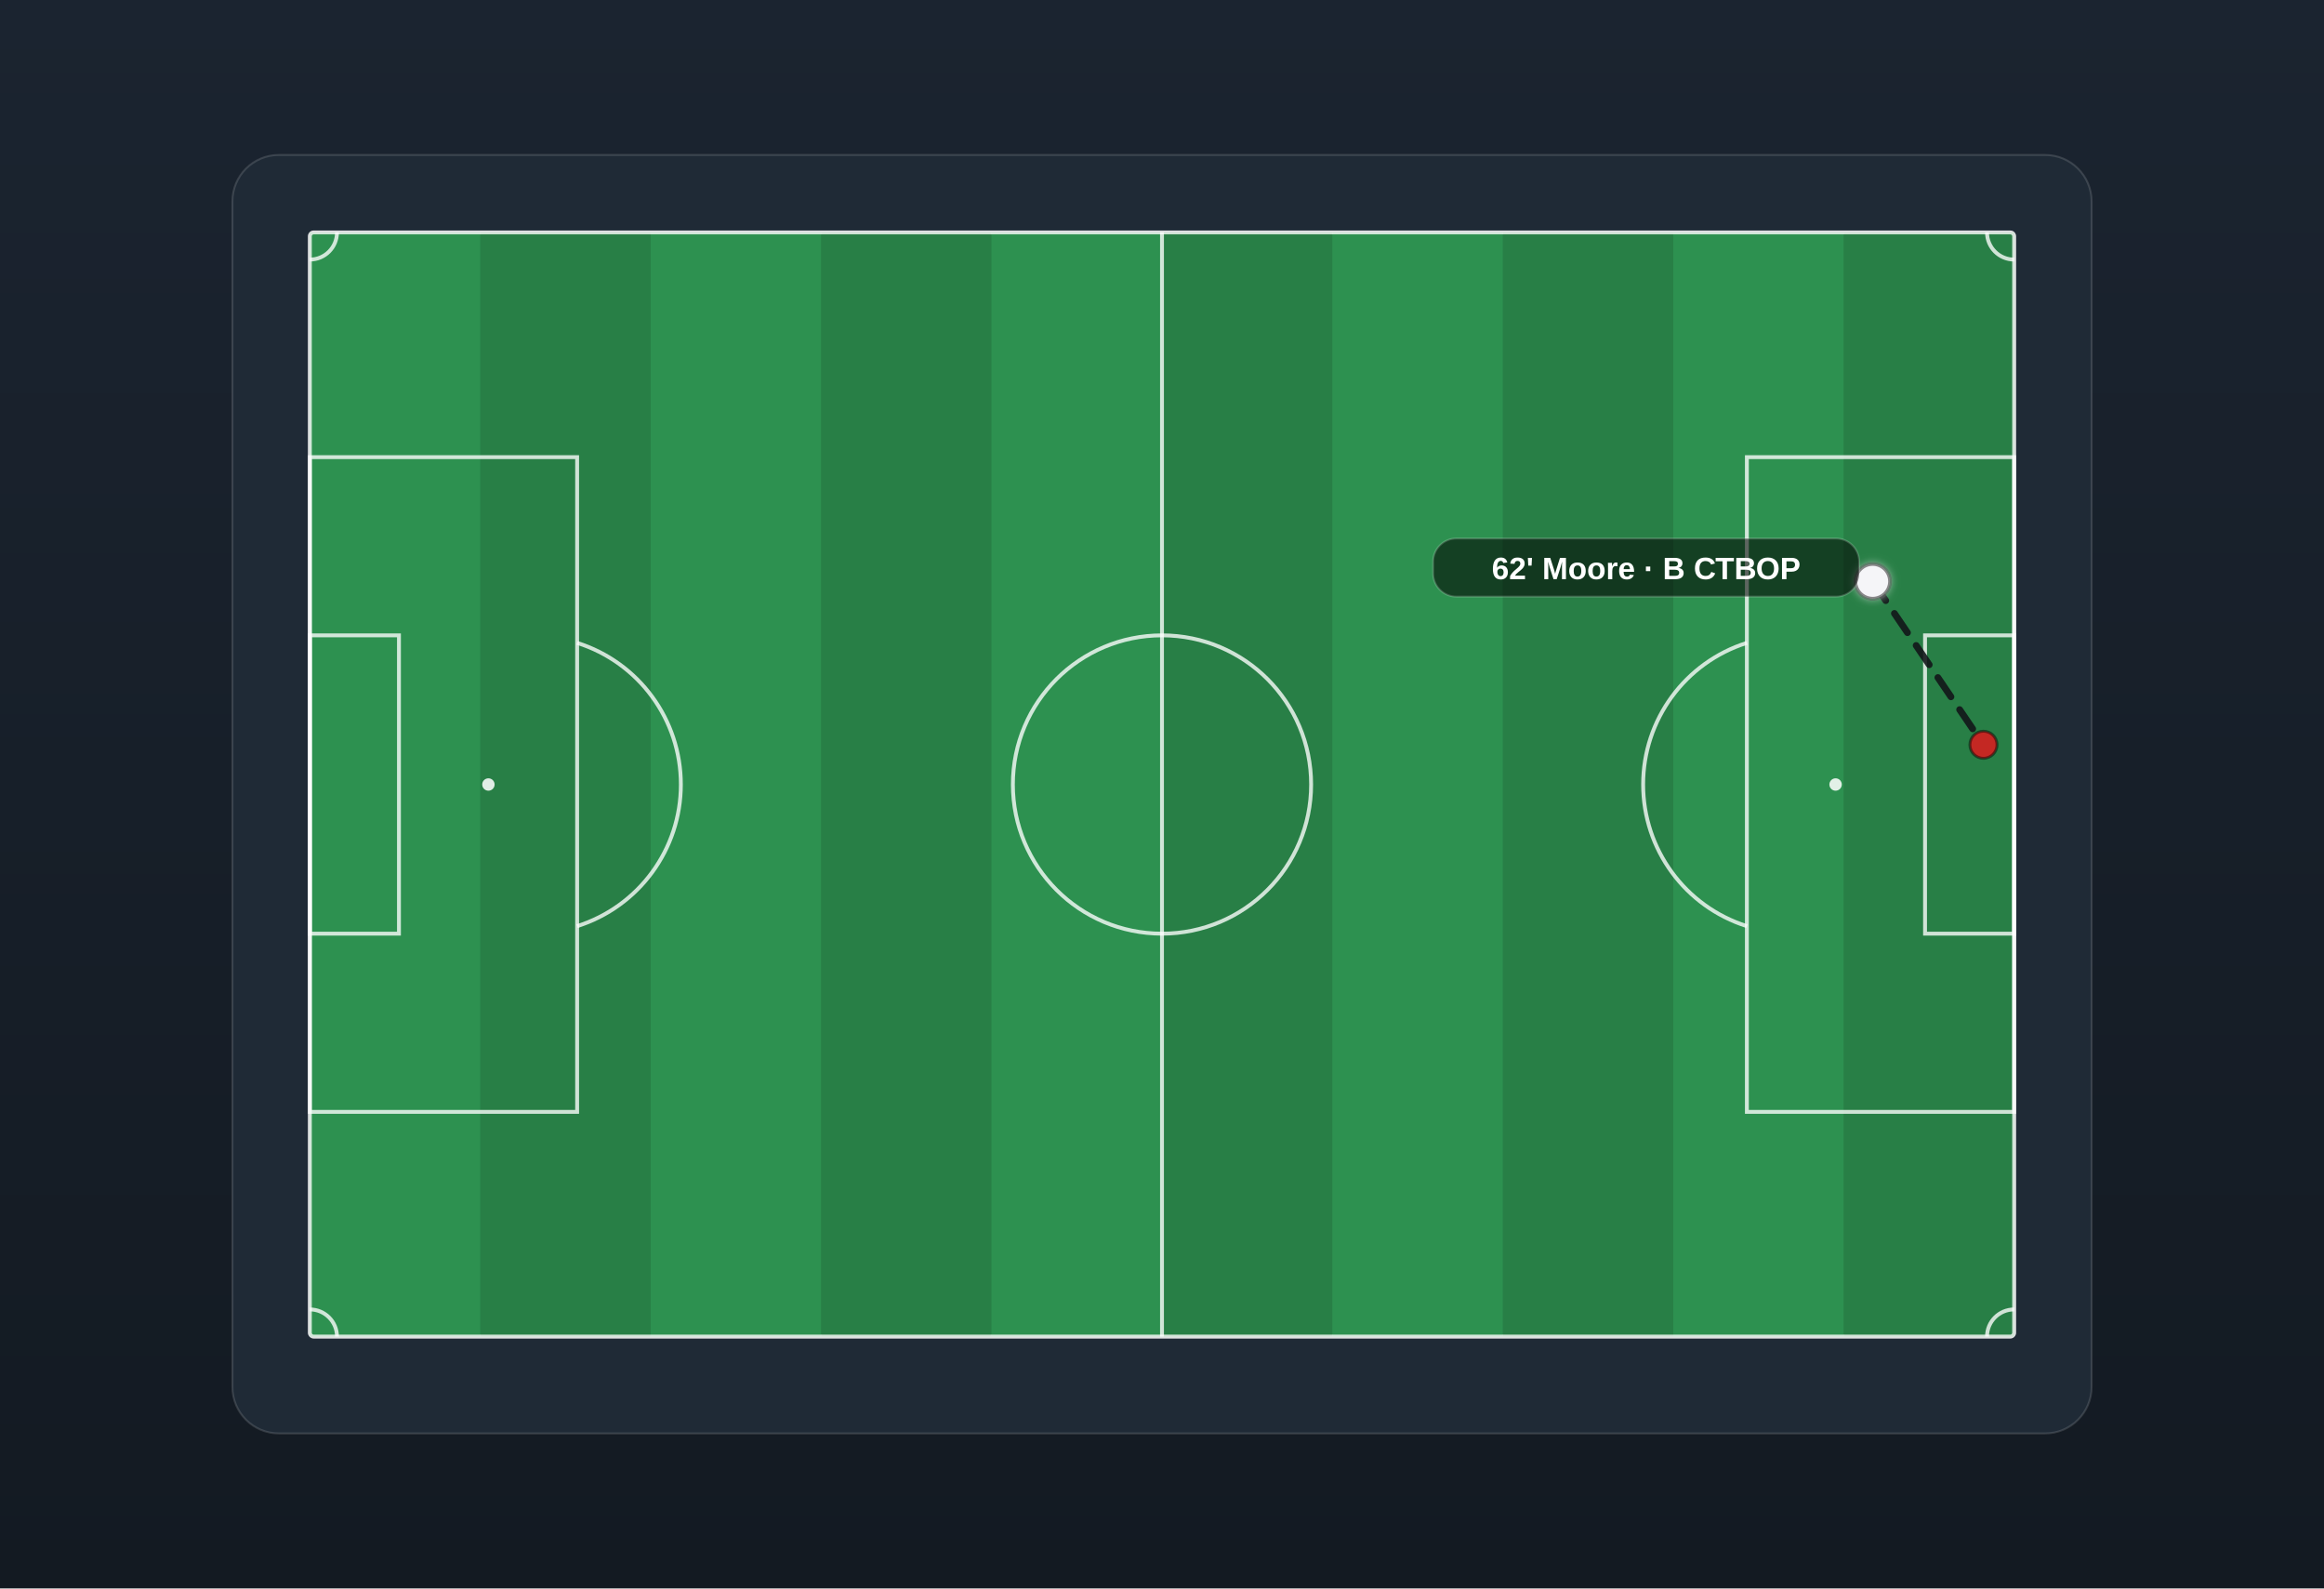
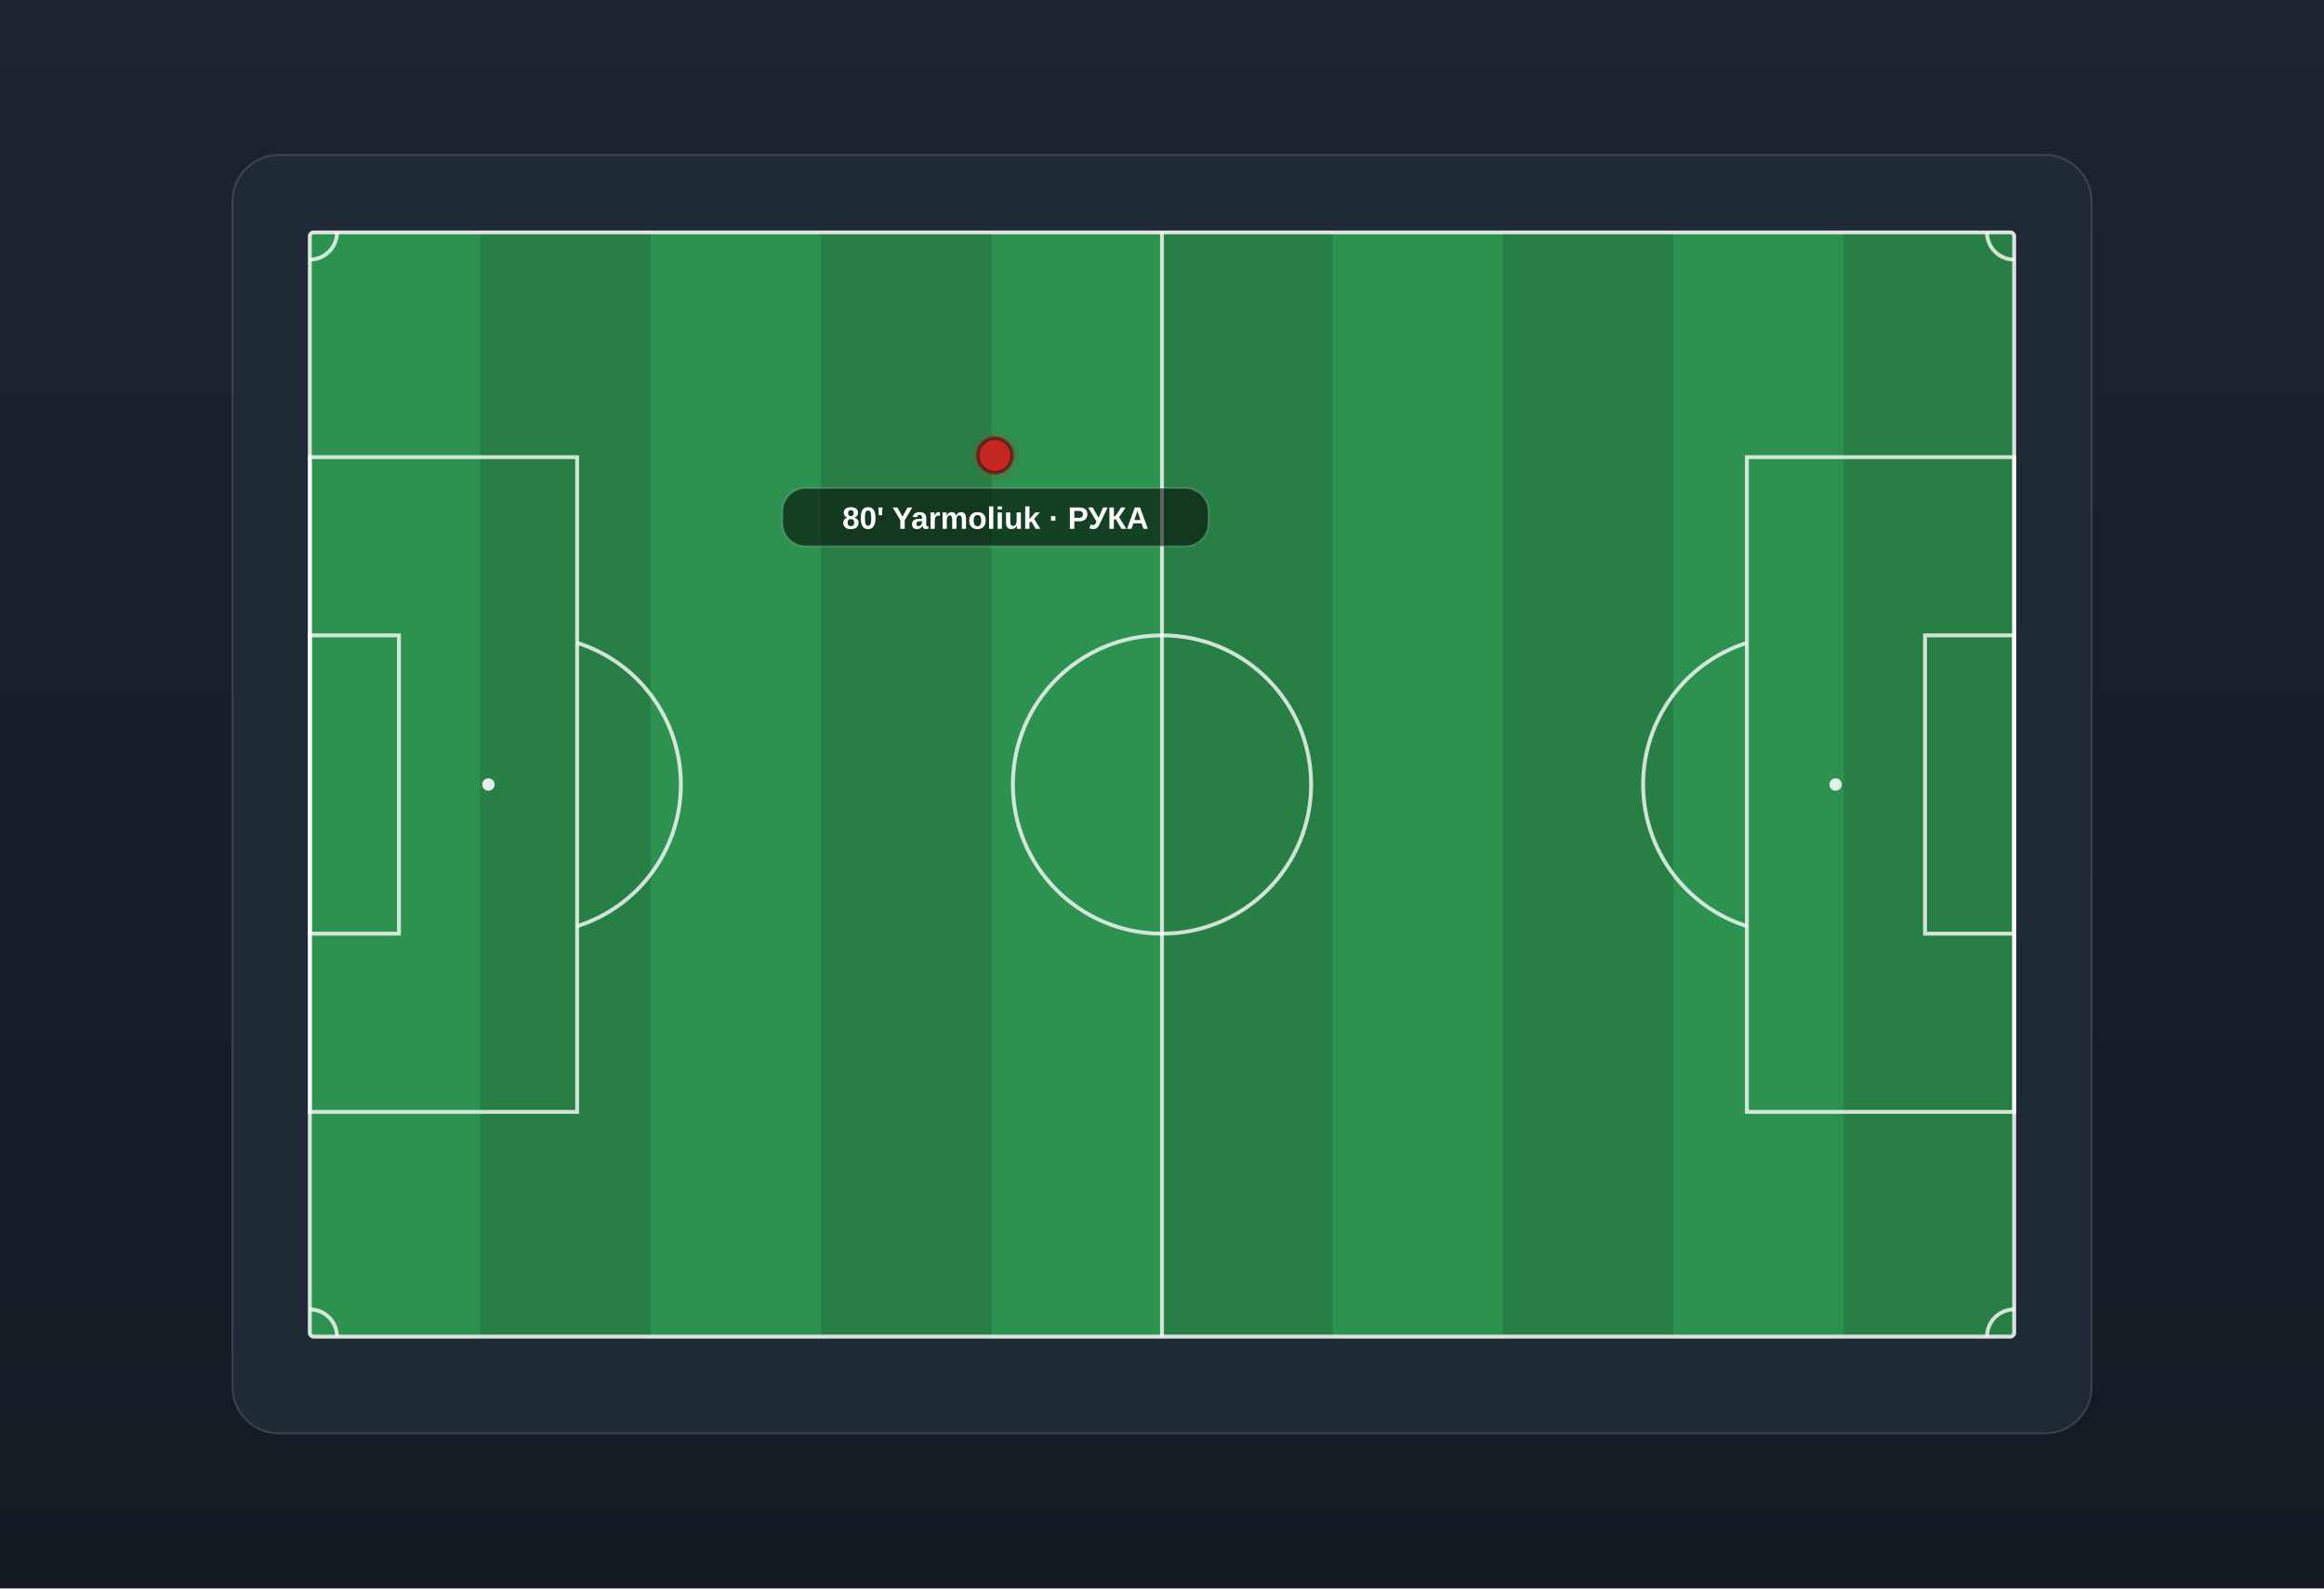
<svg xmlns="http://www.w3.org/2000/svg" width="1200" height="820" viewBox="0 0 1200 820">
  <defs>
    <linearGradient id="bg" x1="0" y1="0" x2="0" y2="1">
      <stop offset="0%" stop-color="#1b2430" />
      <stop offset="100%" stop-color="#131a22" />
    </linearGradient>
    <filter id="dot-glow" x="-50%" y="-50%" width="200%" height="200%">
-       <feDropShadow dx="0" dy="0" stdDeviation="2" flood-color="#f5f5f8" flood-opacity="0.55" />
+       <feDropShadow dx="0" dy="0" stdDeviation="2" flood-color="#c42823" flood-opacity="0.55" />
    </filter>
  </defs>
  <rect width="1200" height="820" fill="url(#bg)" />
  <rect x="120" y="80" width="960" height="660" rx="24" fill="#1f2a36" stroke="rgba(255,255,255,0.14)" />
  <rect x="160" y="120" width="880" height="570" rx="2" fill="#2b884b" stroke="rgba(255,255,255,0.35)" stroke-width="2" />
  <rect x="160" y="120" width="88" height="570" fill="#2d9150" />
  <rect x="248" y="120" width="88" height="570" fill="#287f46" />
  <rect x="336" y="120" width="88" height="570" fill="#2d9150" />
  <rect x="424" y="120" width="88" height="570" fill="#287f46" />
  <rect x="512" y="120" width="88" height="570" fill="#2d9150" />
  <rect x="600" y="120" width="88" height="570" fill="#287f46" />
  <rect x="688" y="120" width="88" height="570" fill="#2d9150" />
  <rect x="776" y="120" width="88" height="570" fill="#287f46" />
  <rect x="864" y="120" width="88" height="570" fill="#2d9150" />
  <rect x="952" y="120" width="88" height="570" fill="#287f46" />
  <rect x="160" y="120" width="880" height="570" rx="2" fill="none" stroke="rgba(255,255,255,0.78)" stroke-width="2" />
  <line x1="600" y1="120" x2="600" y2="690" stroke="rgba(255,255,255,0.78)" stroke-width="2" />
  <circle cx="600" cy="405" r="77" fill="none" stroke="rgba(255,255,255,0.78)" stroke-width="2" />
  <rect x="160" y="236" width="138" height="338" fill="none" stroke="rgba(255,255,255,0.78)" stroke-width="2" />
  <rect x="902" y="236" width="138" height="338" fill="none" stroke="rgba(255,255,255,0.78)" stroke-width="2" />
  <rect x="160" y="328" width="46" height="154" fill="none" stroke="rgba(255,255,255,0.78)" stroke-width="2" />
  <rect x="994" y="328" width="46" height="154" fill="none" stroke="rgba(255,255,255,0.78)" stroke-width="2" />
  <circle cx="252.19" cy="405" r="3.2" fill="rgba(255,255,255,0.86)" />
  <circle cx="947.81" cy="405" r="3.2" fill="rgba(255,255,255,0.86)" />
  <path d="M 298 331.88 A 76.69 76.69 0 0 1 298 478.12" fill="none" stroke="rgba(255,255,255,0.78)" stroke-width="2" />
  <path d="M 902 331.88 A 76.69 76.69 0 0 0 902 478.12" fill="none" stroke="rgba(255,255,255,0.78)" stroke-width="2" />
  <path d="M 160 134 A 14 14 0 0 0 174 120" fill="none" stroke="rgba(255,255,255,0.78)" stroke-width="2" />
  <path d="M 1026 120 A 14 14 0 0 0 1040 134" fill="none" stroke="rgba(255,255,255,0.78)" stroke-width="2" />
  <path d="M 160 676 A 14 14 0 0 1 174 690" fill="none" stroke="rgba(255,255,255,0.78)" stroke-width="2" />
  <path d="M 1026 690 A 14 14 0 0 1 1040 676" fill="none" stroke="rgba(255,255,255,0.78)" stroke-width="2" />
-   <line x1="966.96" y1="300.12" x2="1024.16" y2="384.48" stroke="rgba(18,20,24,0.88)" stroke-width="3.5" stroke-linecap="round" stroke-dasharray="12 8" />
-   <circle cx="1024.16" cy="384.48" r="7" fill="#c42823" stroke="rgba(0,0,0,0.45)" stroke-width="1.5" />
-   <circle cx="966.96" cy="300.12" r="9" fill="#f5f5f8" stroke="rgba(0,0,0,0.45)" stroke-width="2" filter="url(#dot-glow)" />
-   <rect x="740" y="278" width="220" height="30" rx="12" fill="rgba(0,0,0,0.56)" stroke="rgba(255,255,255,0.18)" />
-   <text x="850" y="299" text-anchor="middle" fill="#ffffff" font-family="Arial, sans-serif" font-size="16" font-weight="800">62' Moore · В СТВОР</text>
+   <circle cx="513.76" cy="235.14" r="9" fill="#c42823" stroke="rgba(0,0,0,0.45)" stroke-width="2" filter="url(#dot-glow)" />
+   <rect x="404" y="252" width="220" height="30" rx="12" fill="rgba(0,0,0,0.56)" stroke="rgba(255,255,255,0.18)" />
+   <text x="514" y="273" text-anchor="middle" fill="#ffffff" font-family="Arial, sans-serif" font-size="16" font-weight="800">80' Yarmoliuk · РУКА</text>
</svg>
